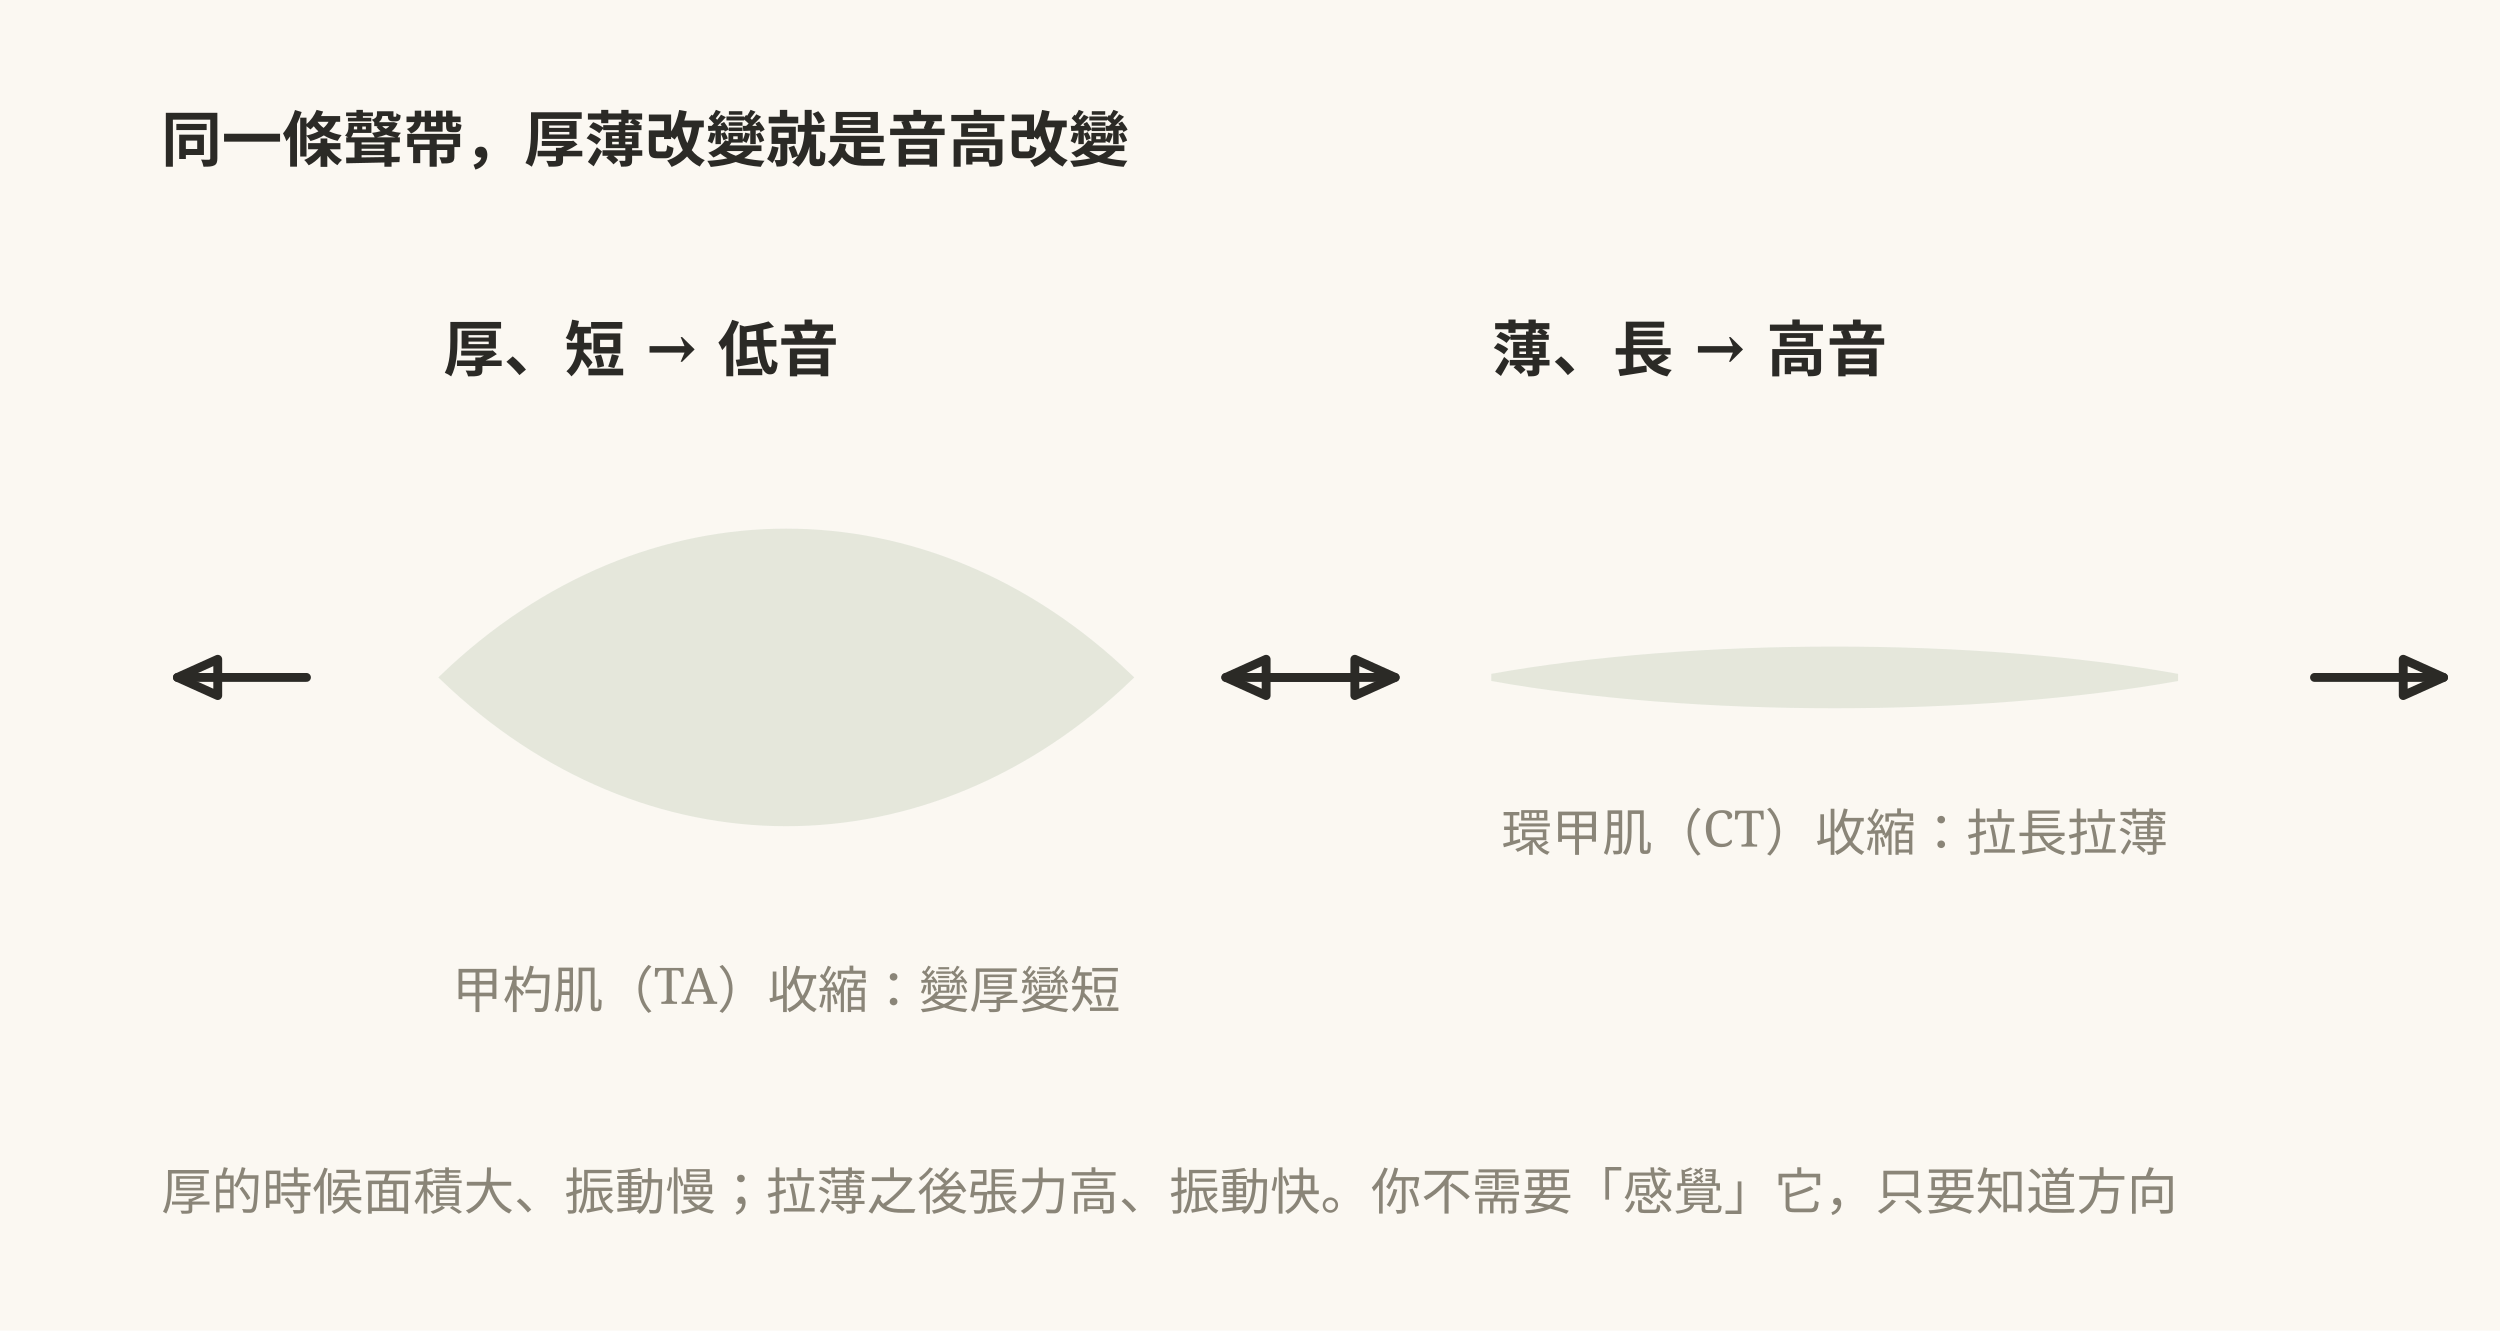
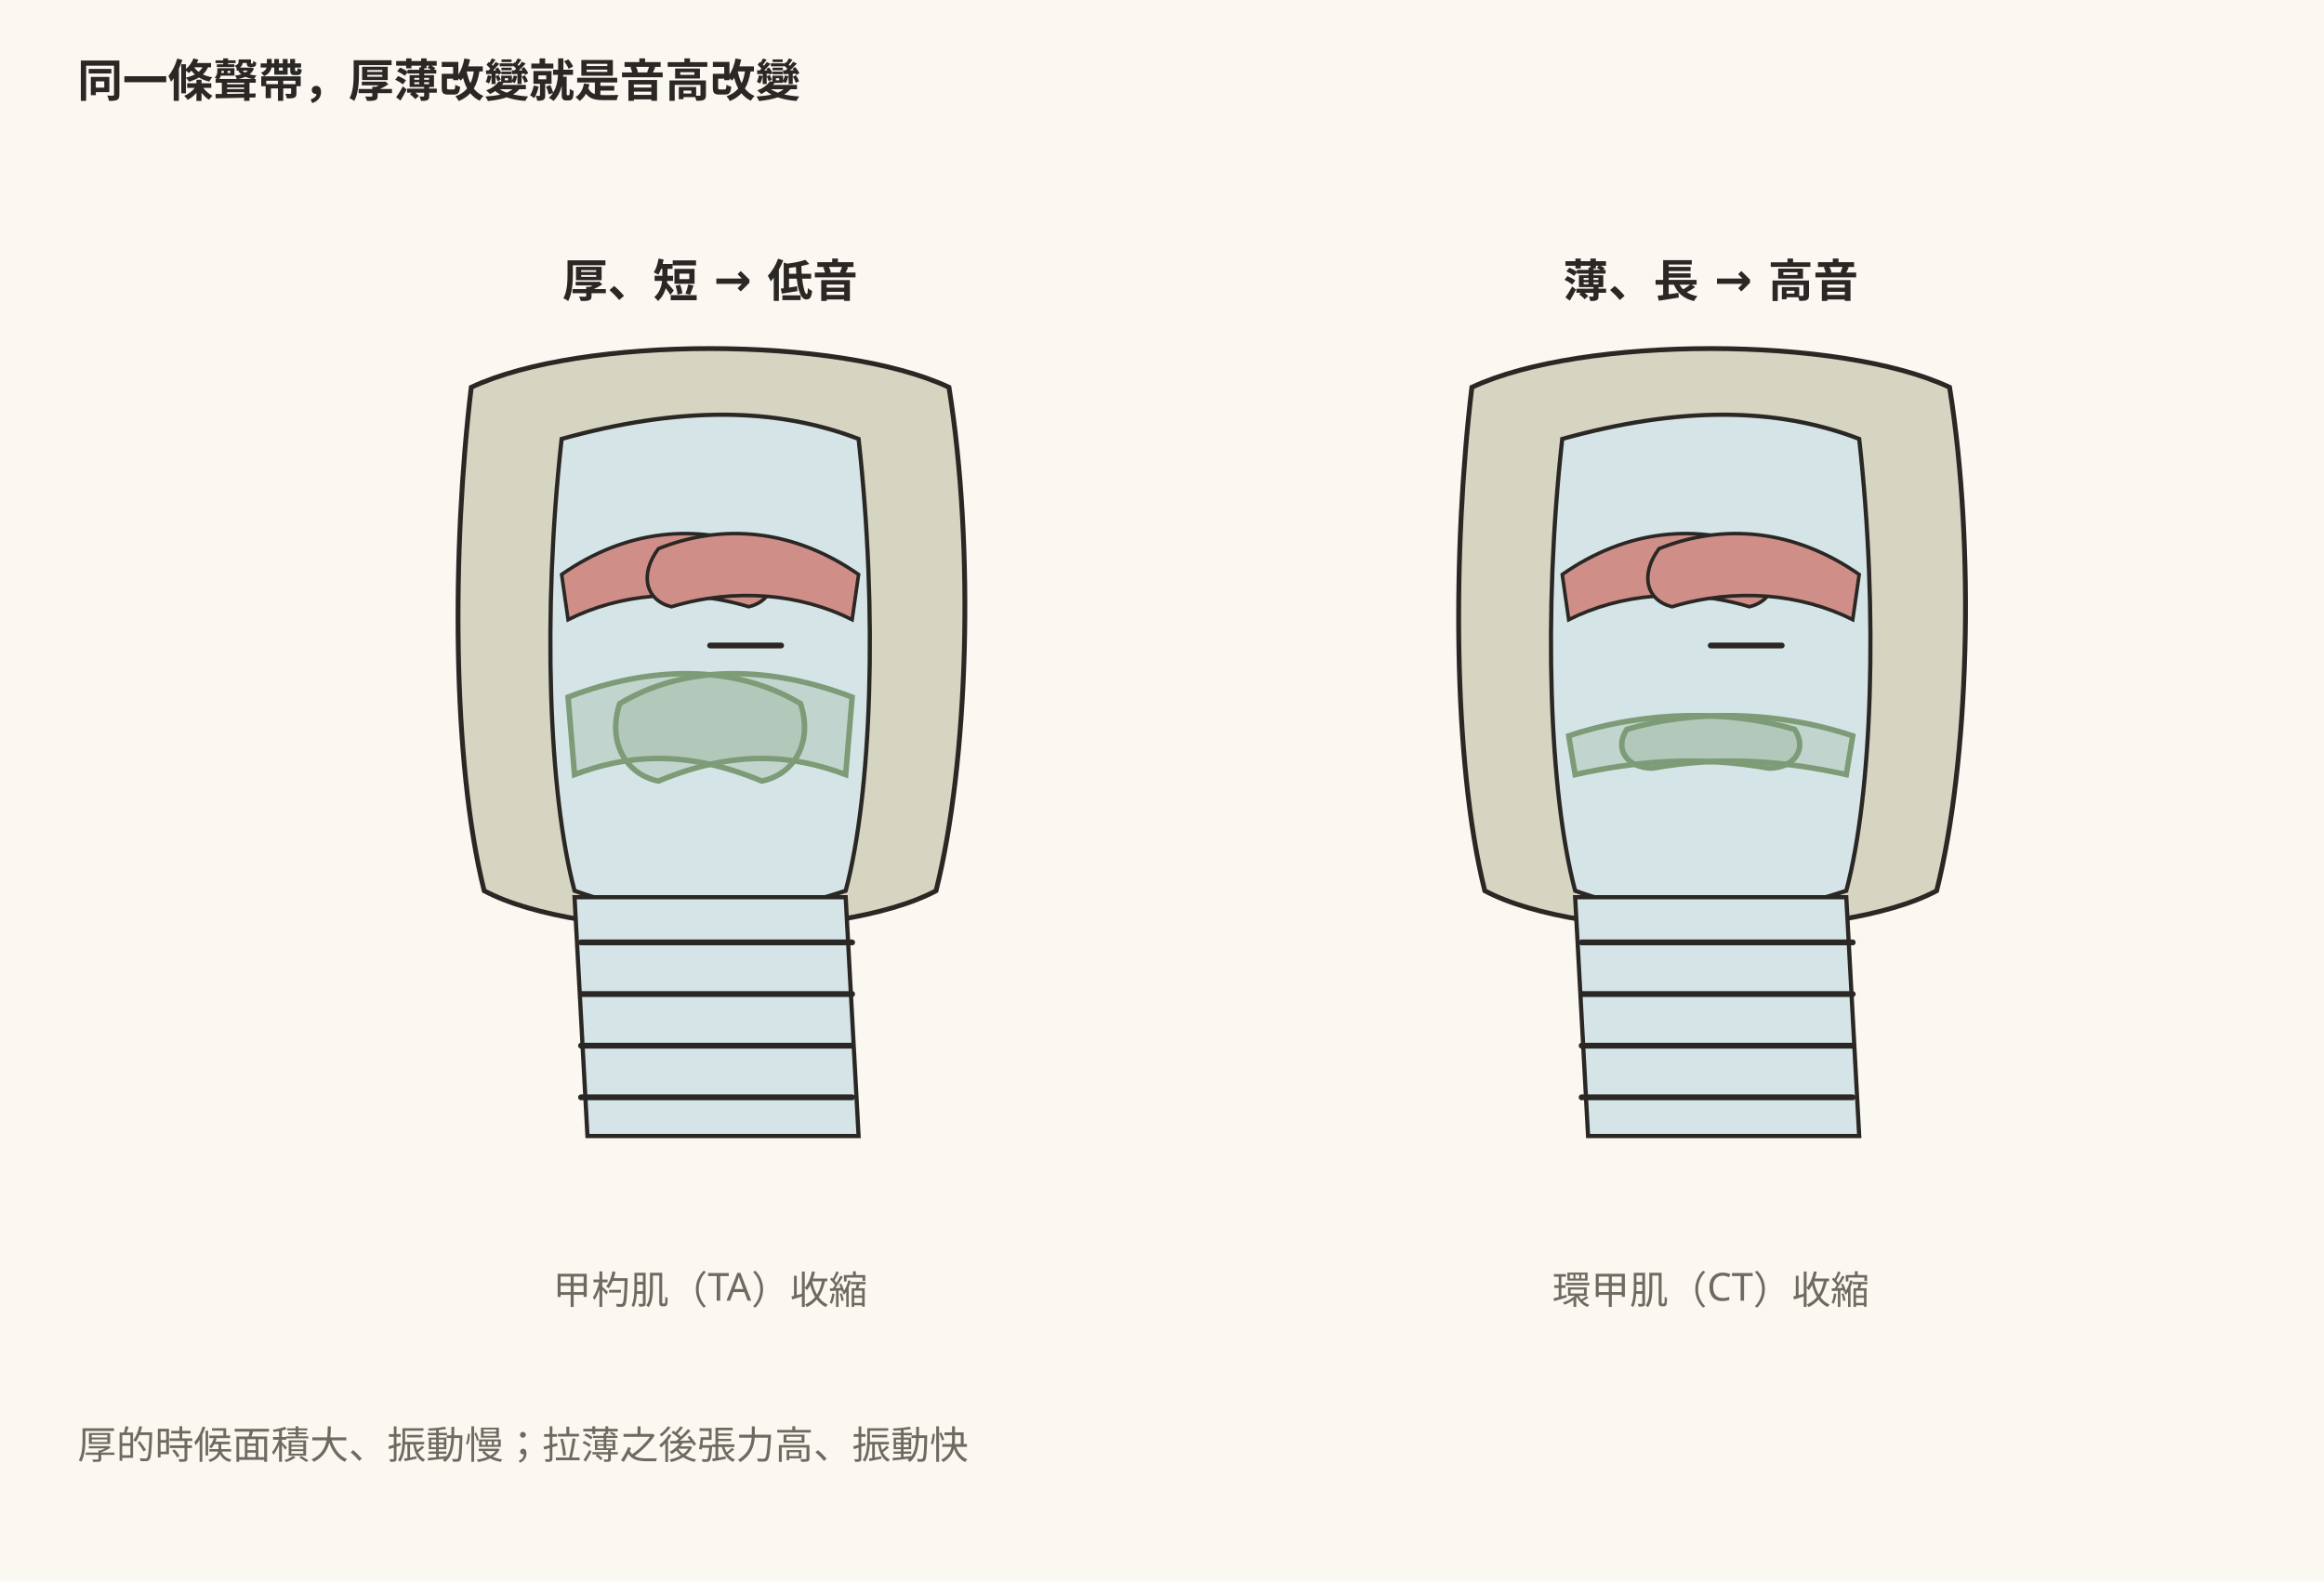
- <svg xmlns="http://www.w3.org/2000/svg" viewBox="0 0 620 330" role="img" aria-label="聲帶厚薄與音高：甲杓肌（TA）與環甲肌（CT）">
-   <rect width="620" height="330" fill="#fbf8f2" />
+ <svg xmlns="http://www.w3.org/2000/svg" viewBox="0 0 720 490" role="img" aria-label="聲帶厚薄與音高：甲狀軟骨的傾斜改變張力">
+   <rect width="720" height="490" fill="#fbf8f2" />
  <style>
-     .ink { fill: none; stroke: #2b2a26; stroke-width: 2.2; stroke-linecap: round; stroke-linejoin: round; }
-     .thin { fill: none; stroke: #8a8578; stroke-width: 1.4; stroke-dasharray: 5 5; }
-     .grid { fill: none; stroke: #d8d0c2; stroke-width: 1.2; }
-     .fill { fill: #b5734a; opacity: .18; stroke: #b5734a; stroke-width: 1.8; }
-     .fill2 { fill: #7d9b76; opacity: .18; stroke: #7d9b76; stroke-width: 1.8; }
-     .solid { fill: #b5734a; opacity: .85; }
-     .solid2 { fill: #7d9b76; opacity: .85; }
-     .lbl { font-family: 'Noto Serif TC', 'Songti TC', 'PingFang TC', serif; font-size: 15px; fill: #2b2a26; }
-     .lbl-s { font-family: 'Noto Serif TC', 'Songti TC', 'PingFang TC', serif; font-size: 12.5px; fill: #8a8578; }
-     .lbl-b { font-family: 'Noto Serif TC', 'Songti TC', 'PingFang TC', serif; font-size: 15px; fill: #2b2a26; font-weight: 700; }
+     .out   { fill: none; stroke: #2a2724; stroke-width: 1.8; stroke-linejoin: round; stroke-linecap: round; }
+     .lead  { fill: none; stroke: #2a2724; stroke-width: .9; }
+     .dot   { fill: #2a2724; }
+     .skin  { fill: #f1e0d6; stroke: #2a2724; stroke-width: 1.8; }
+     .muc   { fill: #e2a99b; stroke: #cb8f82; stroke-width: 1.2; }
+     .muc2  { fill: #cb8f82; stroke: #2a2724; stroke-width: 1.4; }
+     .cart  { fill: #d5d5c2; stroke: #2a2724; stroke-width: 1.5; }
+     .bone  { fill: #ece6d8; stroke: #2a2724; stroke-width: 1.4; }
+     .air   { fill: #d5e5e7; stroke: #2a2724; stroke-width: 1.3; }
+     .fold  { fill: #f6f3ea; stroke: #c9c1ac; stroke-width: 1.6; }
+     .musc  { fill: #cf8f88; stroke: #2a2724; stroke-width: 1.1; }
+     .hl    { fill: #b5734a; fill-opacity: .22; stroke: #b5734a; stroke-width: 1.7; }
+     .hl2   { fill: #7d9b76; fill-opacity: .22; stroke: #7d9b76; stroke-width: 1.7; }
+     .ink   { fill: none; stroke: #2a2724; stroke-width: 1.8; stroke-linejoin: round; stroke-linecap: round; }
+     .ave   { fill: none; stroke: #b5734a; stroke-width: 2.2; stroke-linejoin: round; stroke-linecap: round; }
+     .ave2  { fill: none; stroke: #7d9b76; stroke-width: 2.2; stroke-linejoin: round; stroke-linecap: round; }
+     .thin  { fill: none; stroke: #d8d0c2; stroke-width: 1.3; stroke-dasharray: 5 5; }
+     .lbl   { font-family: 'Noto Sans TC','PingFang TC',system-ui,sans-serif; font-size: 14px; fill: #2a2724; }
+     .lbl-s { font-family: 'Noto Sans TC','PingFang TC',system-ui,sans-serif; font-size: 12px; fill: #6f6a60; }
+     .lbl-b { font-family: 'Noto Sans TC','PingFang TC',system-ui,sans-serif; font-size: 14px; fill: #2a2724; font-weight: 700; }
  </style>
-   <text class="lbl-b" x="40" y="40">同一條聲帶，厚薄改變就是音高改變</text>
-   <text class="lbl-b" x="110" y="92">厚、短 → 低音</text>
-   <path class="fill2" d="M110 168 C160 120 230 120 280 168 C230 216 160 216 110 168 Z" />
-   <path class="ink" d="M76 168 L44 168" />
-   <path class="ink" d="M44 168 L54.0 163.5 L54.0 172.5 Z" fill="#2b2a26" />
-   <path class="ink" d="M314 168 L346 168" />
-   <path class="ink" d="M346 168 L336.0 172.5 L336.0 163.5 Z" fill="#2b2a26" />
-   <text class="lbl-s" x="195" y="250" text-anchor="middle">甲杓肌（TA）收縮：變厚變短</text>
-   <text class="lbl-b" x="370" y="92">薄、長 → 高音</text>
-   <path class="fill2" d="M370 168 C420 159 490 159 540 168 C490 177 420 177 370 168 Z" />
-   <path class="ink" d="M336 168 L304 168" />
-   <path class="ink" d="M304 168 L314.0 163.5 L314.0 172.5 Z" fill="#2b2a26" />
-   <path class="ink" d="M574 168 L606 168" />
-   <path class="ink" d="M606 168 L596.0 172.5 L596.0 163.5 Z" fill="#2b2a26" />
-   <text class="lbl-s" x="455" y="211" text-anchor="middle">環甲肌（CT）收縮：拉長拉薄</text>
-   <text class="lbl-s" x="40" y="300">厚的時候面積大、振動慢；拉薄之後張力高、振動快。你不需要「感覺」它，只要知道方向</text>
+   <text class="lbl-b" x="24" y="30">同一條聲帶，厚薄改變就是音高改變</text>
+   <g transform="translate(50,60)">
+     <path class="cart" d="M96 60 C130 44 210 44 244 60 C252 110 250 176 240 216 C210 232 130 232 100 216 C90 176 90 110 96 60 Z" />
+     <path class="air" d="M124 76 C160 66 190 66 216 76 C222 130 220 186 212 216 C182 226 156 226 128 216 C120 186 118 130 124 76 Z" />
+     <path class="musc" d="M124 118 C144 104 166 102 186 110 C192 118 190 126 182 128 C162 122 142 124 126 132 Z" />
+     <path class="musc" d="M216 118 C196 104 174 102 154 110 C148 118 150 126 158 128 C178 122 198 124 214 132 Z" />
+     <path class="hl2" d="M126 156 C152 146 178 146 198 158 C202 170 196 180 186 182 C162 172 144 174 128 180 Z" />
+     <path class="hl2" d="M214 156 C188 146 162 146 142 158 C138 170 144 180 154 182 C178 172 196 174 212 180 Z" />
+     <path class="ink" d="M170 140 L192 140" />
+     <path class="air" d="M128 218 L212 218 L216 292 L132 292 Z" />
+     <path class="ink" d="M130 232 L214 232" />
+     <path class="ink" d="M130 248 L214 248" />
+     <path class="ink" d="M130 264 L214 264" />
+     <path class="ink" d="M130 280 L214 280" />
+   </g>
+   <g transform="translate(360,60)">
+     <path class="cart" d="M96 60 C130 44 210 44 244 60 C252 110 250 176 240 216 C210 232 130 232 100 216 C90 176 90 110 96 60 Z" />
+     <path class="air" d="M124 76 C160 66 190 66 216 76 C222 130 220 186 212 216 C182 226 156 226 128 216 C120 186 118 130 124 76 Z" />
+     <path class="musc" d="M124 118 C144 104 166 102 186 110 C192 118 190 126 182 128 C162 122 142 124 126 132 Z" />
+     <path class="musc" d="M216 118 C196 104 174 102 154 110 C148 118 150 126 158 128 C178 122 198 124 214 132 Z" />
+     <path class="hl2" d="M126 168 C150 160 176 160 196 166 C200 172 196 178 188 178 C166 174 146 176 128 180 Z" />
+     <path class="hl2" d="M214 168 C190 160 164 160 144 166 C140 172 144 178 152 178 C174 174 194 176 212 180 Z" />
+     <path class="ink" d="M170 140 L192 140" />
+     <path class="air" d="M128 218 L212 218 L216 292 L132 292 Z" />
+     <path class="ink" d="M130 232 L214 232" />
+     <path class="ink" d="M130 248 L214 248" />
+     <path class="ink" d="M130 264 L214 264" />
+     <path class="ink" d="M130 280 L214 280" />
+   </g>
+   <text class="lbl-b" x="220" y="92" text-anchor="middle">厚、短 → 低音</text>
+   <text class="lbl-b" x="530" y="92" text-anchor="middle">薄、長 → 高音</text>
+   <text class="lbl-s" x="220" y="404" text-anchor="middle">甲杓肌（TA）收縮</text>
+   <text class="lbl-s" x="530" y="404" text-anchor="middle">環甲肌（CT）收縮</text>
+   <text class="lbl-s" x="24" y="452">厚的時候面積大、振動慢；拉薄之後張力高、振動快</text>
</svg>
